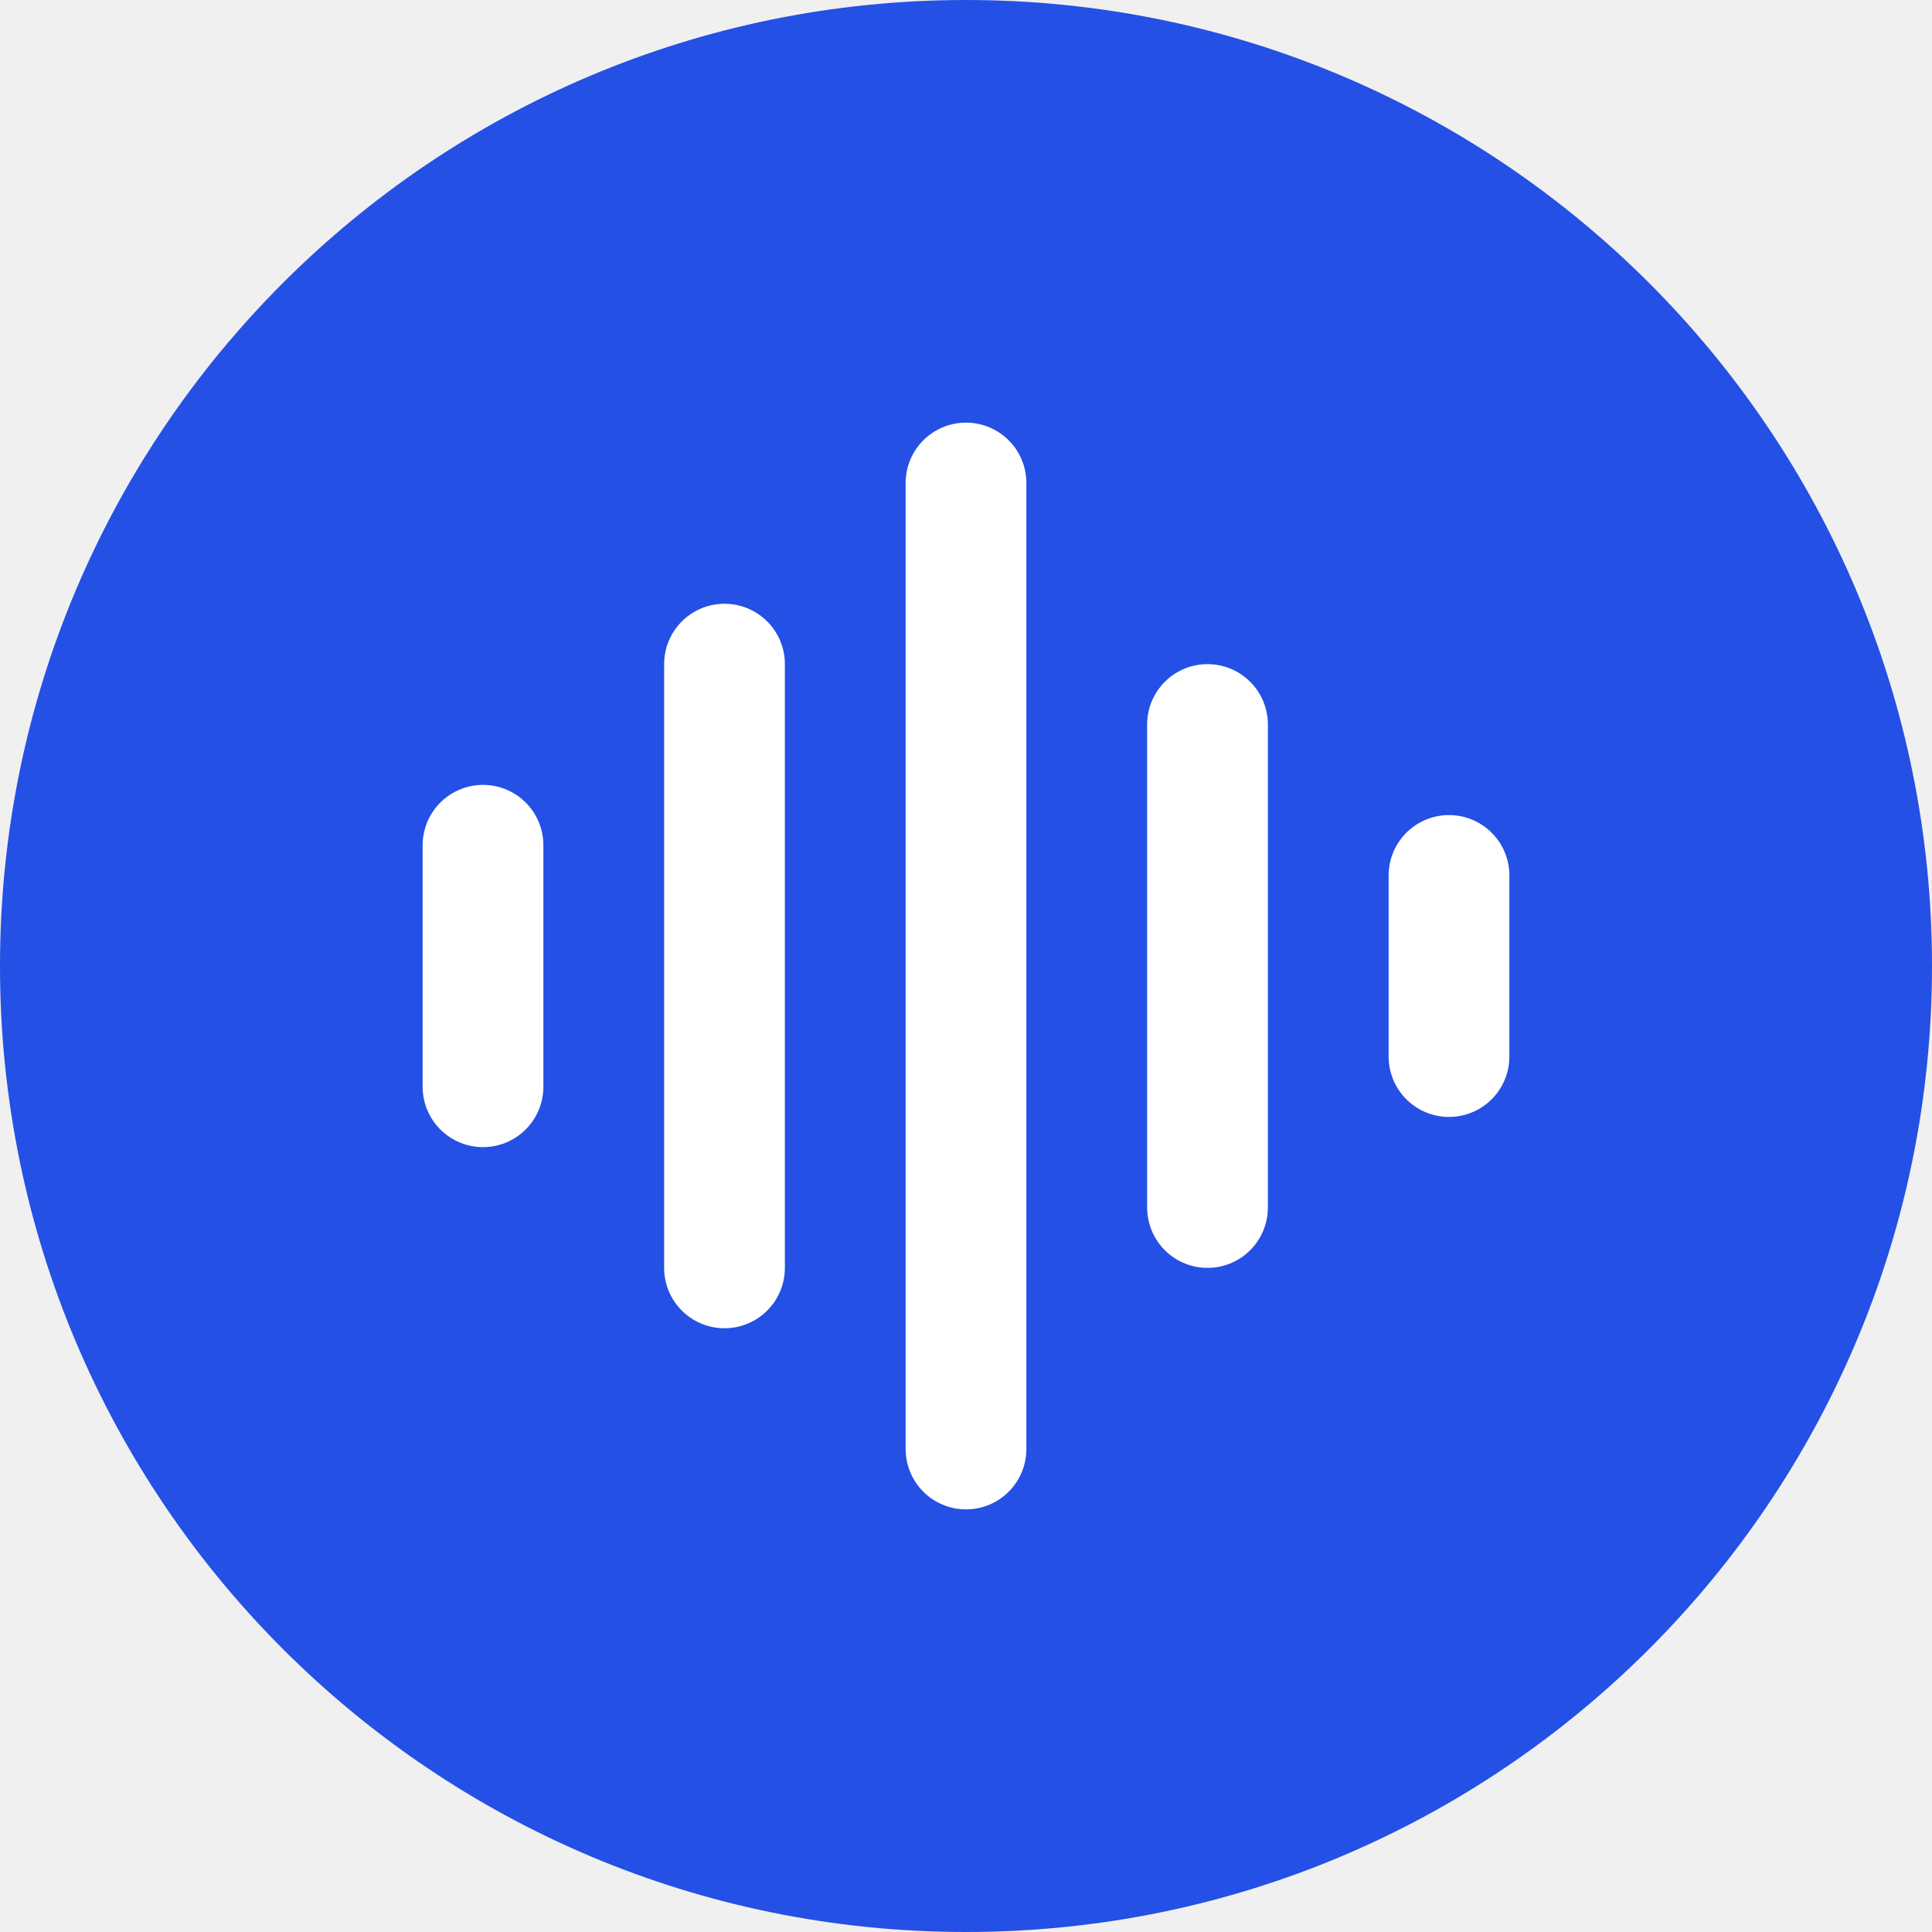
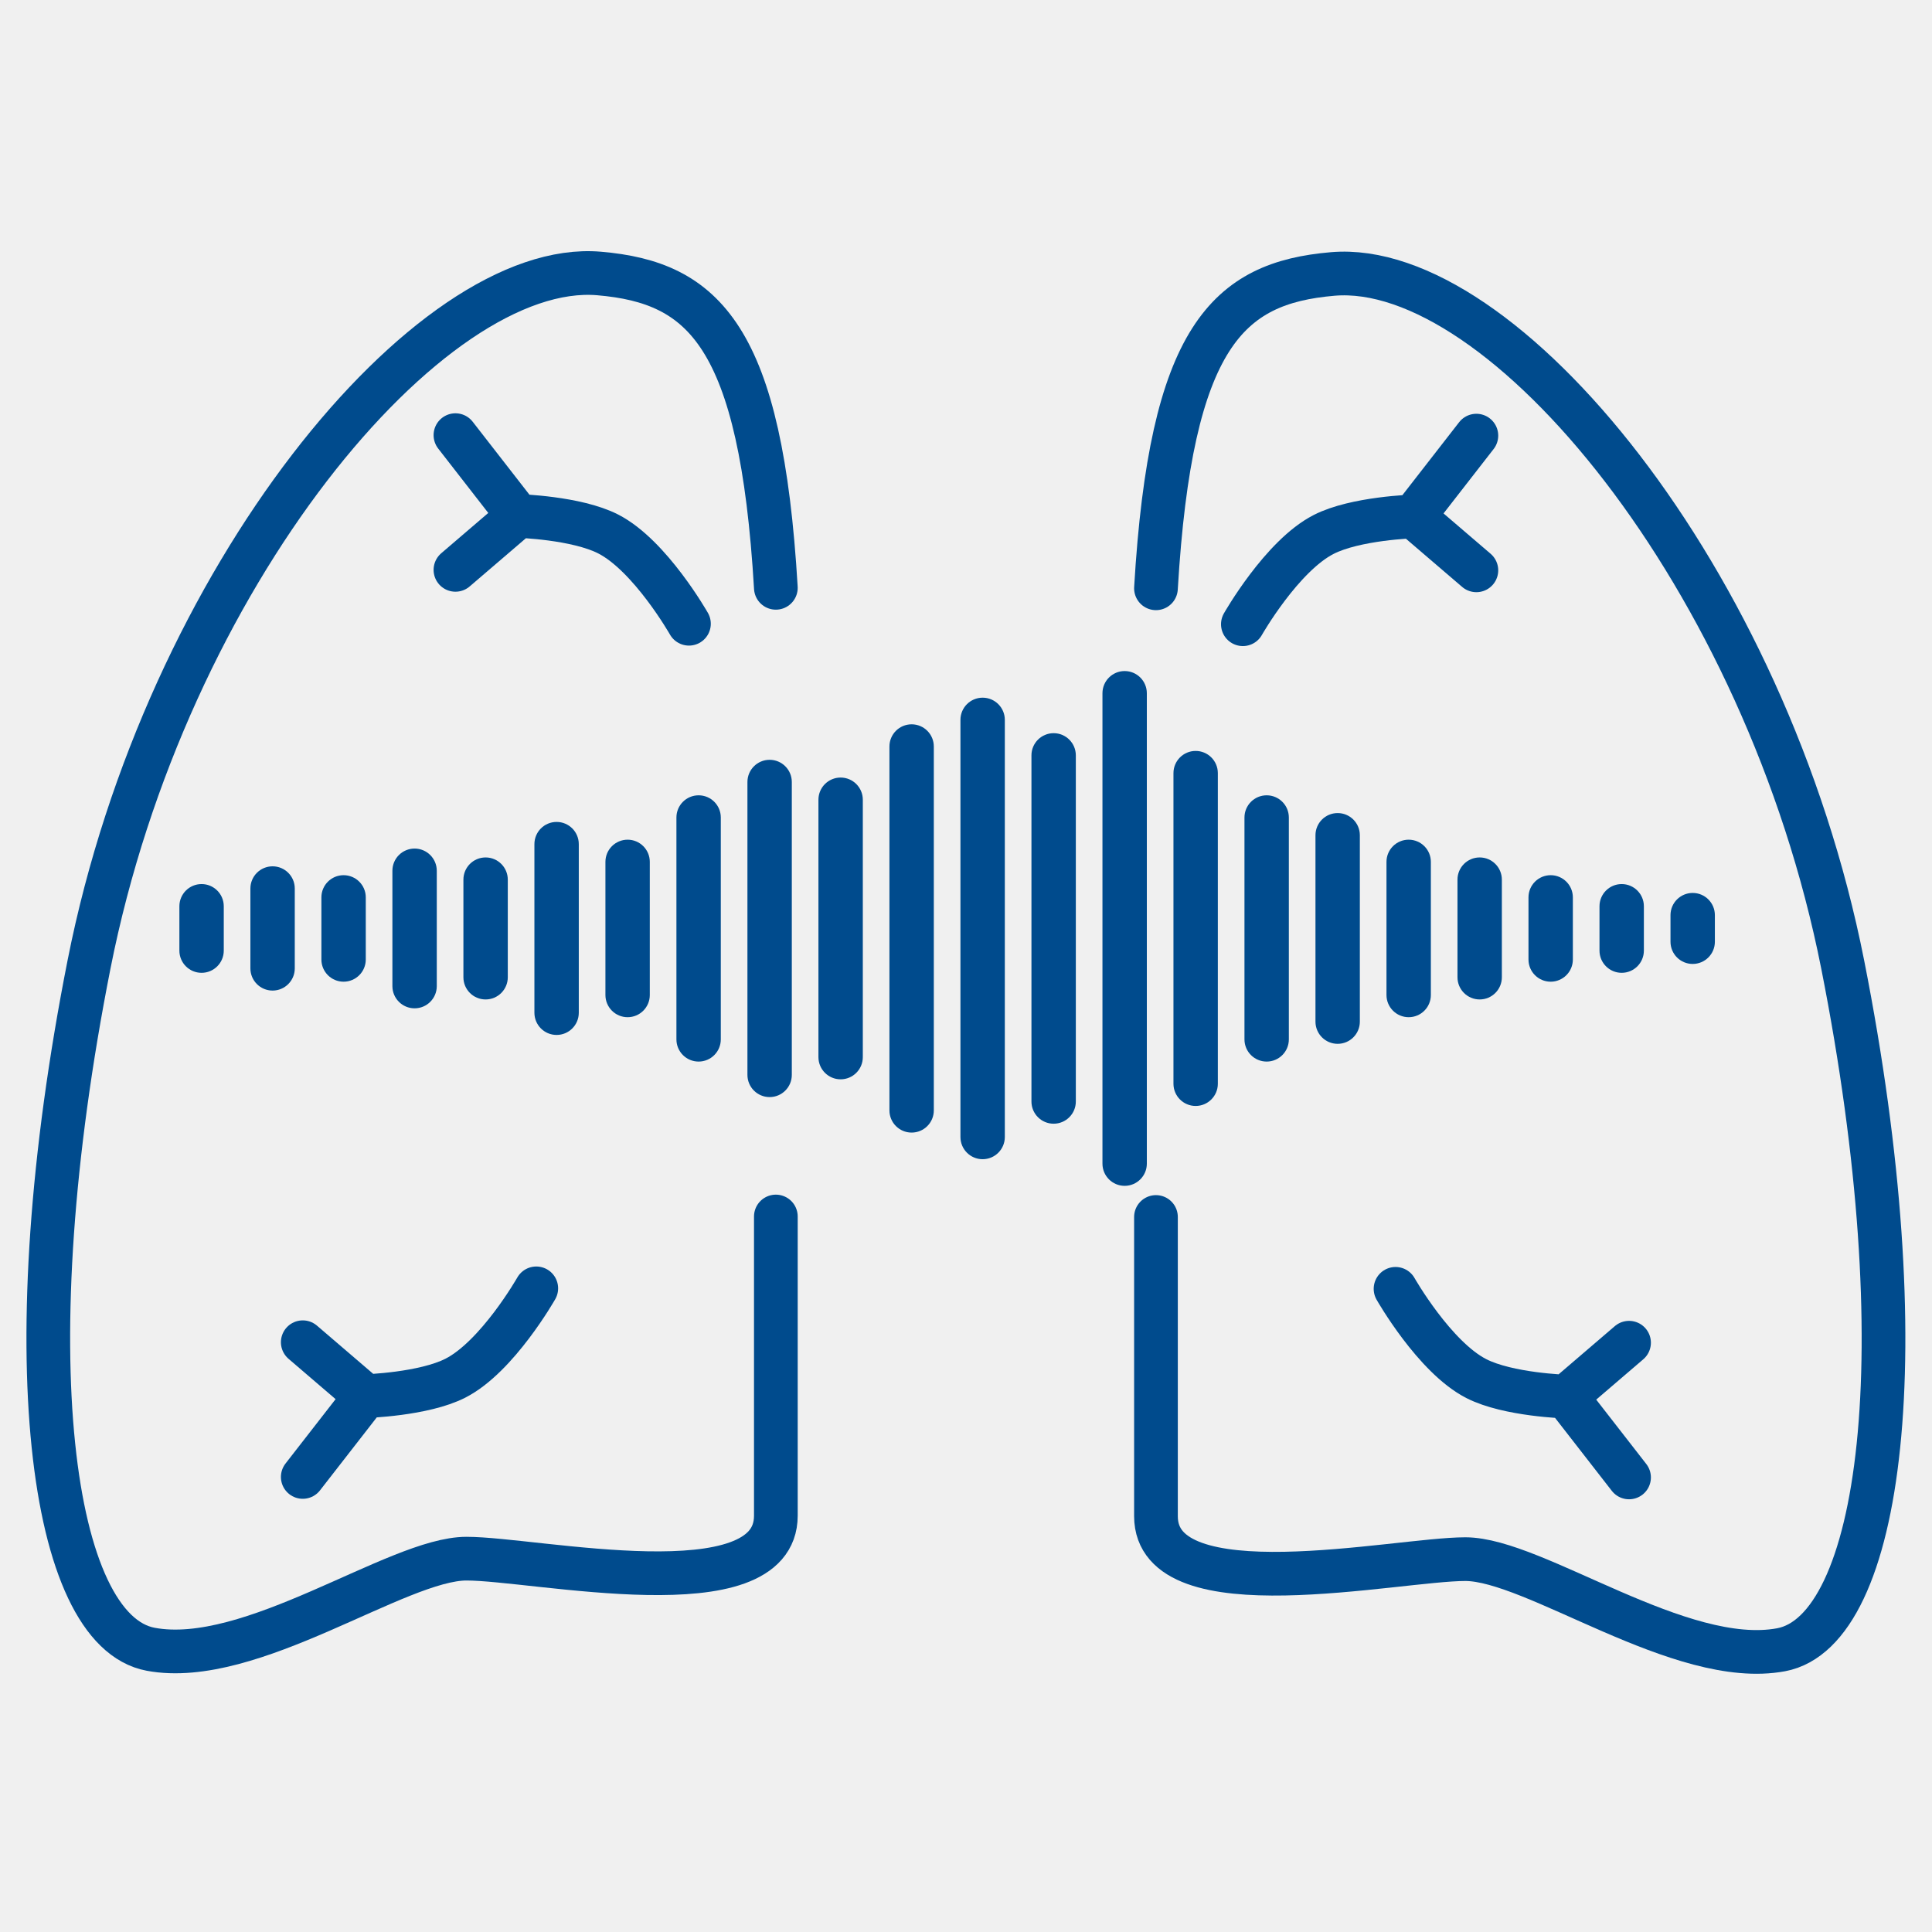
- <svg xmlns="http://www.w3.org/2000/svg" viewBox="0 0 32 32">
-   <circle cx="16" cy="16" r="16" fill="#2450E5" />
-   <path d="M9 14v4M13 11v10M17 8v16M21 12v8M25 14.5v3" stroke="#fff" stroke-width="2" stroke-linecap="round" transform="translate(-1 0)" />
+ <svg xmlns="http://www.w3.org/2000/svg" viewBox="47 -26 200 200" fill="none">
+   <path d="M127.316 34.851C125.775 8.744 119.857 3.24 109.023 2.311C91.528 0.811 64.171 33.626 56.221 73.814C48.271 114.002 52.197 142.789 62.6 144.732C73.003 146.676 88.118 135.352 95.289 135.352C102.461 135.352 127.316 140.834 127.316 130.905V99.931" stroke-width="4.523" stroke-linecap="round" stroke="#004B8D" />
+   <path d="M166.665 34.901C168.206 8.794 174.124 3.29 184.958 2.361C202.452 0.861 229.809 33.676 237.759 73.863C245.709 114.051 241.784 142.838 231.381 144.782C220.978 146.725 205.863 135.402 198.691 135.402C191.52 135.402 166.665 140.884 166.665 130.954V99.981" stroke-width="4.523" stroke-linecap="round" stroke="#004B8D" />
+   <path d="M102.515 107.369C102.515 107.369 98.498 114.445 94.147 116.666C90.849 118.35 84.85 118.526 84.85 118.526M84.85 118.526L78.342 112.947M84.85 118.526L78.342 126.893" stroke-width="4.523" stroke-linecap="round" stroke="#004B8D" />
+   <path d="M191.466 107.419C191.466 107.419 195.483 114.495 199.834 116.716C203.131 118.399 209.131 118.575 209.131 118.575M209.131 118.575L215.639 112.997M209.131 118.575L215.639 126.943" stroke-width="4.523" stroke-linecap="round" stroke="#004B8D" />
+   <path d="M118.32 38.57C118.32 38.57 114.303 31.494 109.952 29.273C106.654 27.589 100.655 27.414 100.655 27.414M100.655 27.414L94.147 32.992M100.655 27.414L94.147 19.046" stroke-width="4.523" stroke-linecap="round" stroke="#004B8D" />
+   <path d="M175.661 38.62C175.661 38.62 179.678 31.544 184.029 29.323C187.326 27.639 193.326 27.463 193.326 27.463M193.326 27.463L199.834 33.041M193.326 27.463L199.834 19.096" stroke-width="4.523" stroke-linecap="round" stroke="#004B8D" />
+   <rect x="65.57" y="65.518" width="4.594" height="9.188" rx="2.297" fill="#004B8D" />
+   <rect x="72.921" y="63.681" width="4.594" height="12.863" rx="2.297" fill="#004B8D" />
+   <rect x="80.271" y="64.599" width="4.594" height="11.026" rx="2.297" fill="#004B8D" />
+   <rect x="87.621" y="61.843" width="4.594" height="16.538" rx="2.297" fill="#004B8D" />
+   <rect x="94.972" y="62.762" width="4.594" height="14.701" rx="2.297" fill="#004B8D" />
+   <rect x="102.322" y="59.086" width="4.594" height="22.051" rx="2.297" fill="#004B8D" />
+   <rect x="109.673" y="60.924" width="4.594" height="18.376" rx="2.297" fill="#004B8D" />
+   <rect x="117.023" y="56.33" width="4.594" height="27.564" rx="2.297" fill="#004B8D" />
+   <rect x="124.374" y="52.655" width="4.594" height="34.915" rx="2.297" fill="#004B8D" />
+   <rect x="131.724" y="54.492" width="4.594" height="31.239" rx="2.297" fill="#004B8D" />
+   <rect x="139.074" y="48.98" width="4.594" height="42.265" rx="2.297" fill="#004B8D" />
+   <rect x="146.425" y="46.223" width="4.594" height="47.778" rx="2.297" fill="#004B8D" />
+   <rect x="153.775" y="49.898" width="4.594" height="40.428" rx="2.297" fill="#004B8D" />
+   <rect x="161.126" y="43.467" width="4.594" height="53.291" rx="2.297" fill="#004B8D" />
+   <rect x="168.476" y="51.736" width="4.594" height="36.752" rx="2.297" fill="#004B8D" />
+   <rect x="175.827" y="56.33" width="4.594" height="27.564" rx="2.297" fill="#004B8D" />
+   <rect x="183.177" y="58.168" width="4.594" height="23.889" rx="2.297" fill="#004B8D" />
+   <rect x="190.528" y="60.924" width="4.594" height="18.376" rx="2.297" fill="#004B8D" />
+   <rect x="197.878" y="62.762" width="4.594" height="14.701" rx="2.297" fill="#004B8D" />
+   <rect x="205.228" y="64.599" width="4.594" height="11.026" rx="2.297" fill="#004B8D" />
+   <rect x="212.579" y="65.518" width="4.594" height="9.188" rx="2.297" fill="#004B8D" />
+   <rect x="219.929" y="66.437" width="4.594" height="7.35" rx="2.297" fill="#004B8D" />
</svg>
